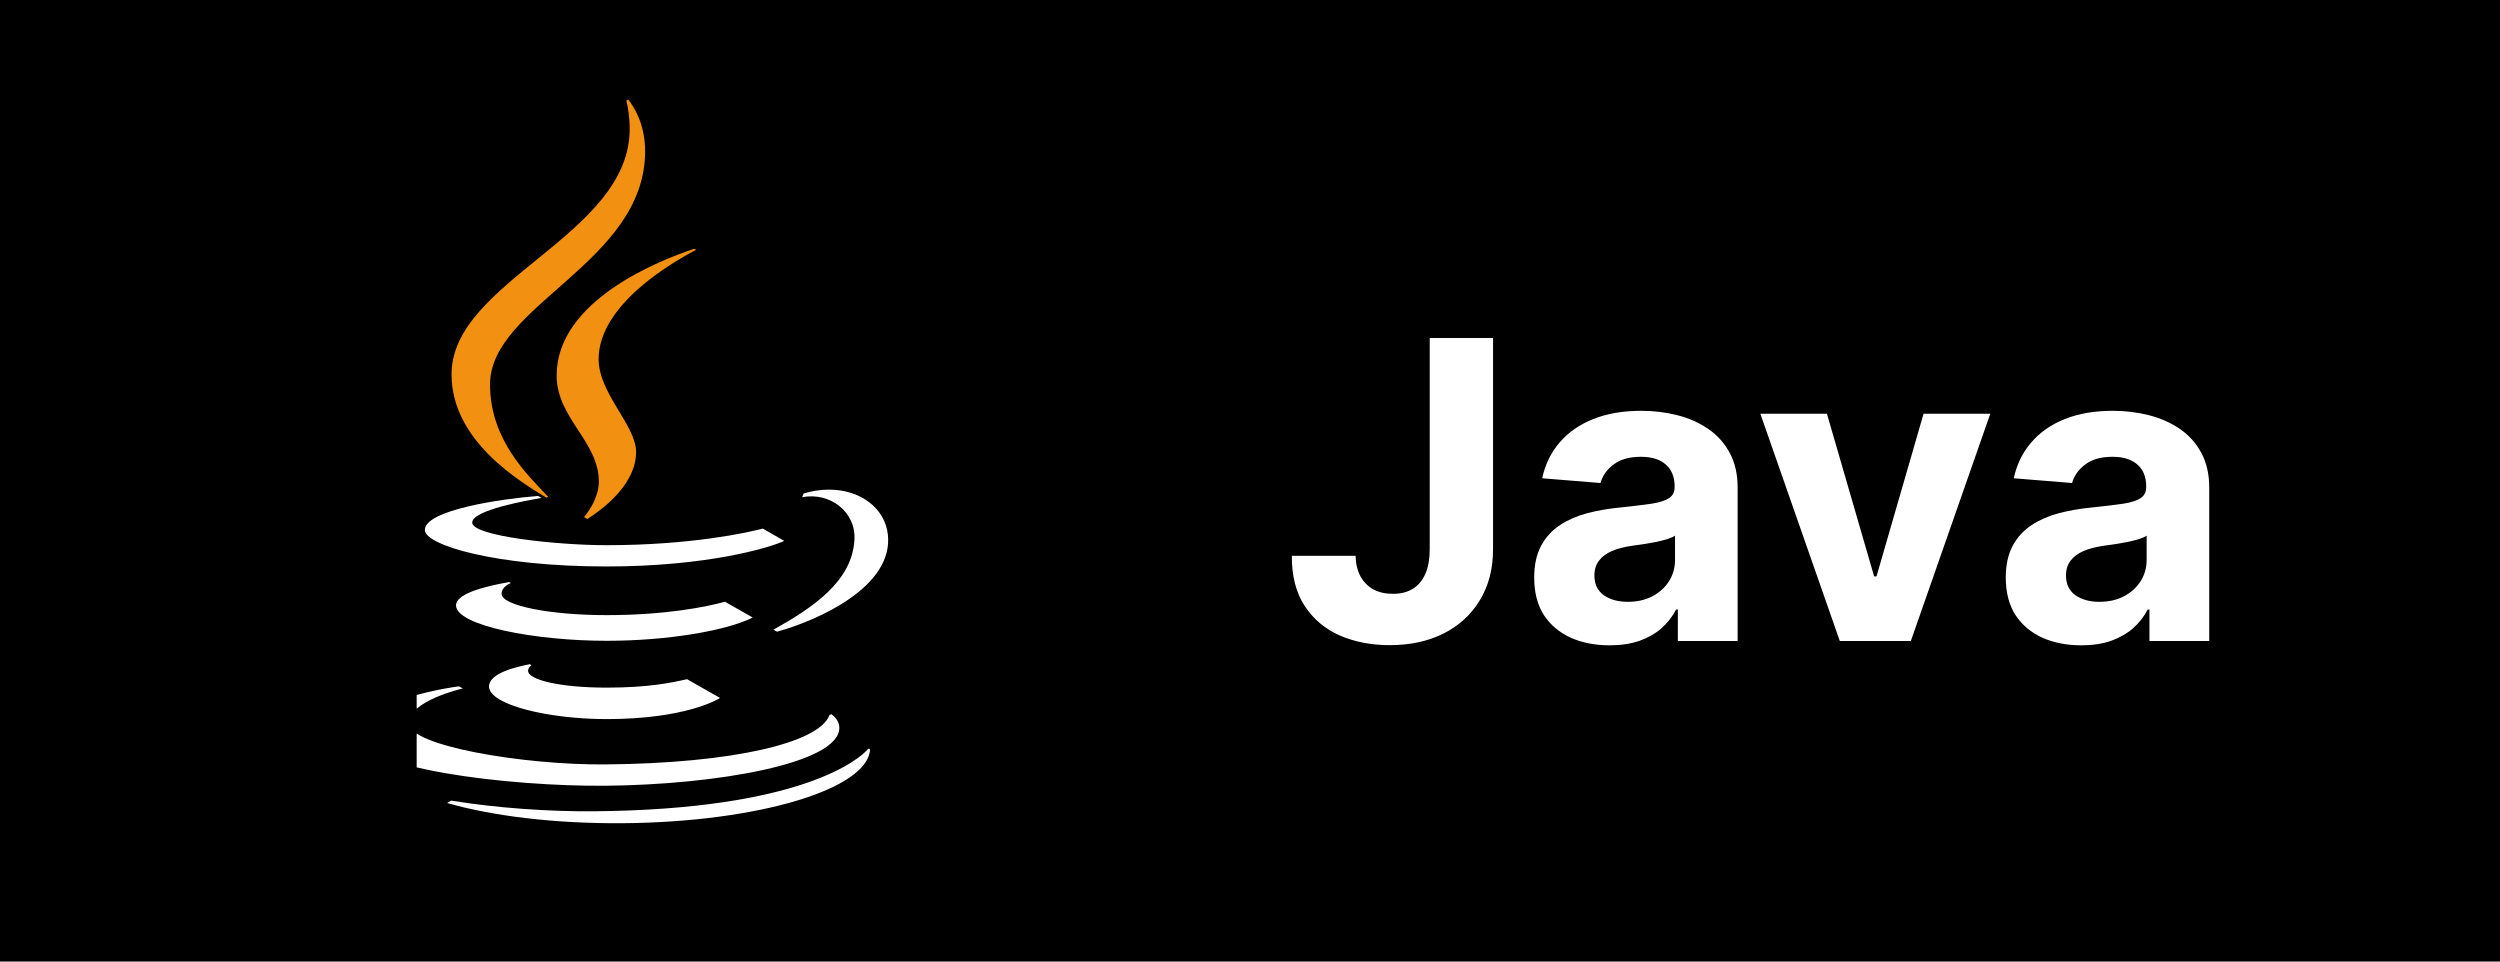
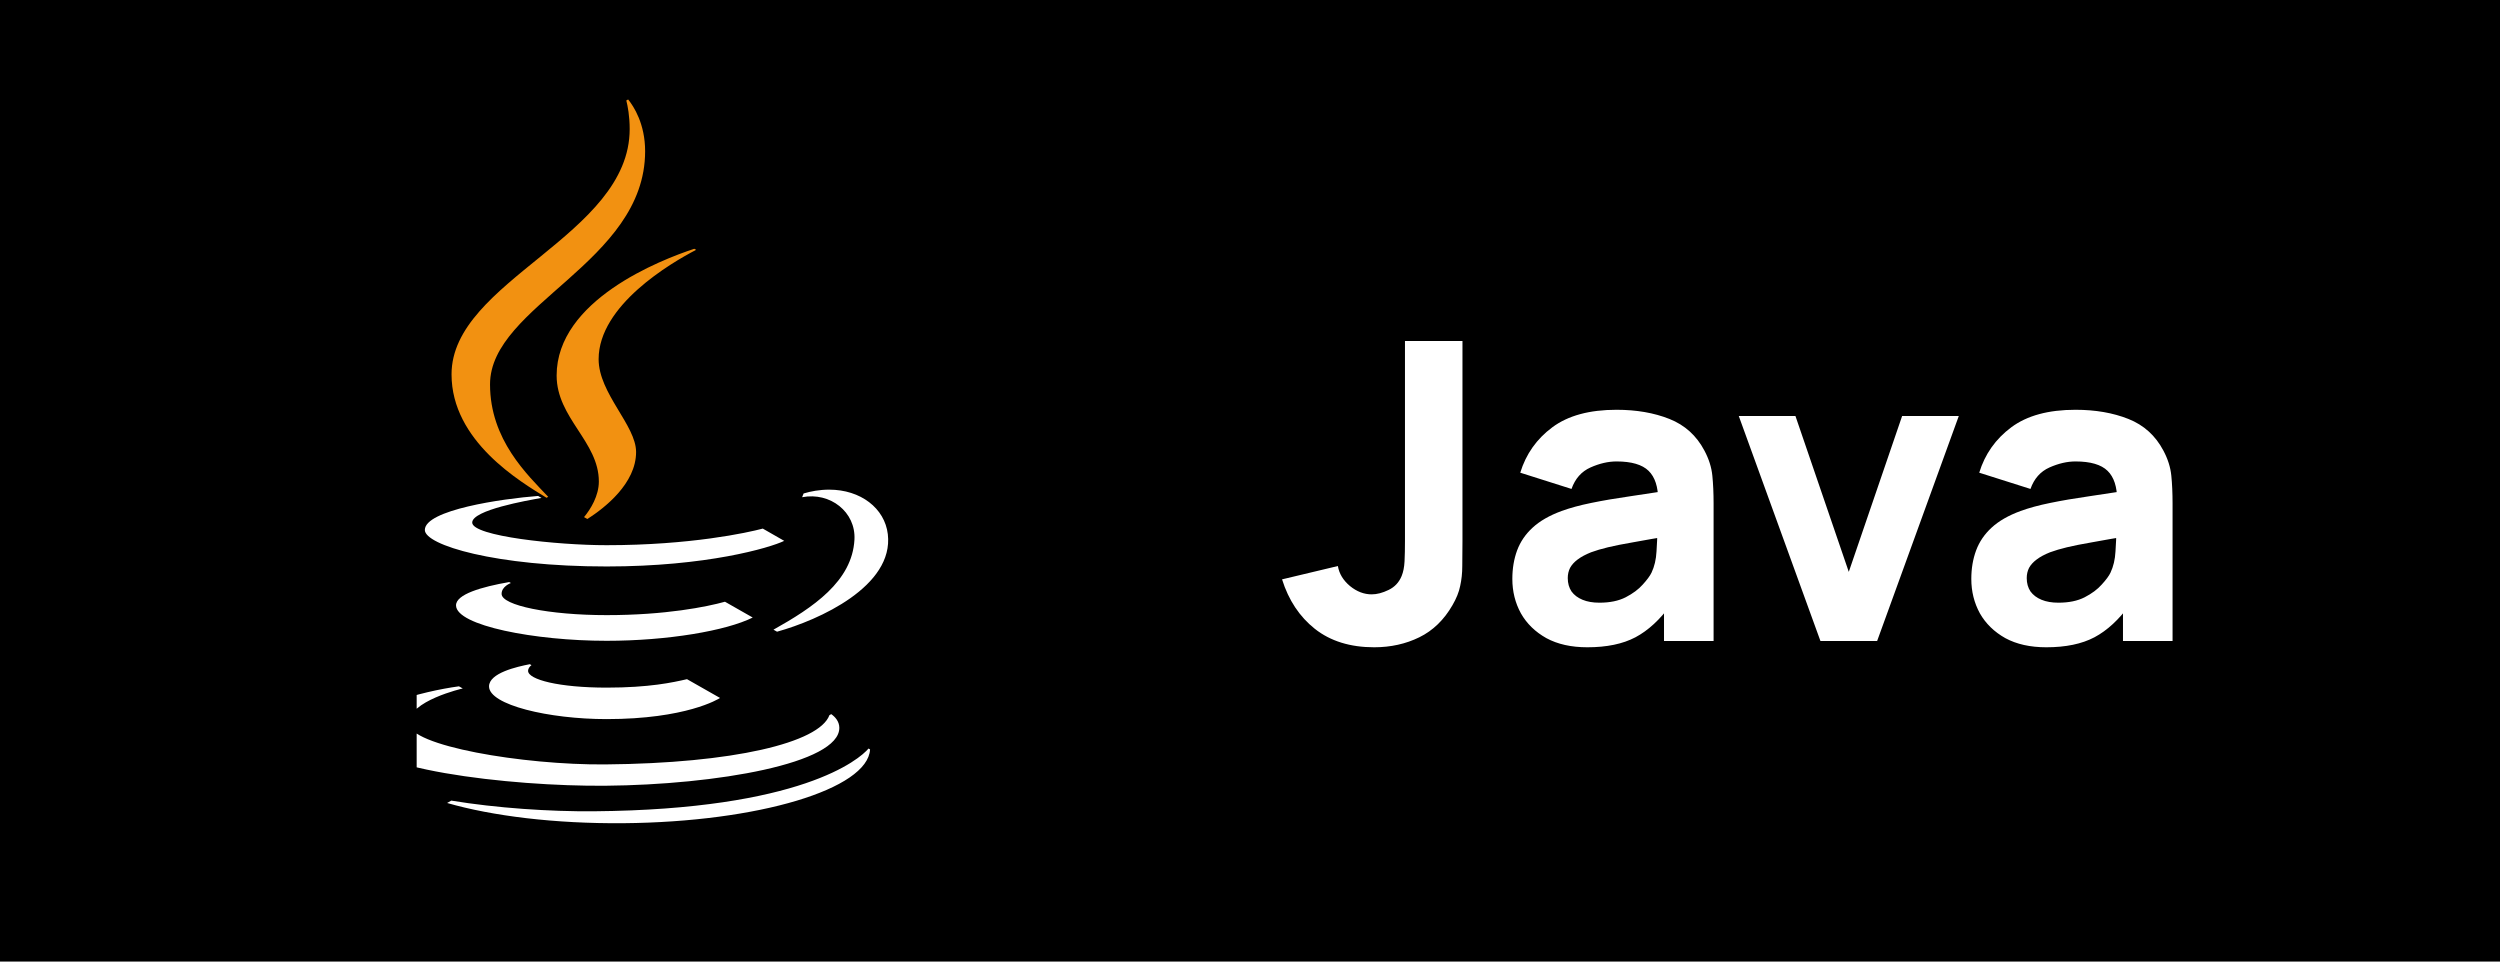
<svg xmlns="http://www.w3.org/2000/svg" width="78" height="30" viewBox="0 0 78 30" fill="none">
  <rect width="78" height="30" fill="black" />
-   <path d="M44.607 10.546H46.583V17.138C46.583 17.747 46.446 18.276 46.172 18.726C45.901 19.175 45.524 19.521 45.041 19.765C44.558 20.008 43.996 20.129 43.356 20.129C42.787 20.129 42.27 20.029 41.805 19.829C41.343 19.626 40.977 19.318 40.706 18.906C40.435 18.49 40.302 17.969 40.305 17.341H42.294C42.3 17.59 42.351 17.804 42.447 17.983C42.545 18.158 42.679 18.293 42.848 18.389C43.021 18.481 43.224 18.527 43.458 18.527C43.704 18.527 43.912 18.475 44.081 18.37C44.253 18.263 44.384 18.106 44.473 17.899C44.563 17.693 44.607 17.439 44.607 17.138V10.546ZM50.221 20.134C49.769 20.134 49.365 20.055 49.011 19.898C48.657 19.738 48.377 19.503 48.171 19.192C47.968 18.878 47.867 18.487 47.867 18.02C47.867 17.626 47.939 17.295 48.084 17.027C48.228 16.759 48.425 16.544 48.674 16.381C48.924 16.218 49.207 16.095 49.524 16.011C49.844 15.928 50.179 15.87 50.53 15.836C50.943 15.793 51.275 15.753 51.527 15.716C51.78 15.676 51.963 15.617 52.077 15.54C52.191 15.463 52.248 15.35 52.248 15.199V15.171C52.248 14.879 52.155 14.653 51.971 14.492C51.789 14.332 51.53 14.252 51.195 14.252C50.841 14.252 50.559 14.331 50.35 14.488C50.141 14.642 50.002 14.836 49.935 15.07L48.116 14.922C48.208 14.491 48.39 14.119 48.66 13.805C48.931 13.488 49.281 13.245 49.709 13.075C50.139 12.903 50.638 12.817 51.204 12.817C51.598 12.817 51.975 12.863 52.335 12.955C52.698 13.048 53.02 13.191 53.3 13.385C53.583 13.579 53.806 13.828 53.969 14.133C54.133 14.434 54.214 14.796 54.214 15.217V20H52.349V19.017H52.294C52.18 19.238 52.028 19.434 51.837 19.603C51.646 19.769 51.416 19.9 51.149 19.995C50.881 20.088 50.572 20.134 50.221 20.134ZM50.784 18.777C51.073 18.777 51.329 18.72 51.55 18.606C51.772 18.489 51.946 18.332 52.072 18.135C52.198 17.938 52.261 17.715 52.261 17.466V16.713C52.2 16.753 52.115 16.79 52.008 16.824C51.903 16.855 51.784 16.884 51.652 16.912C51.52 16.936 51.387 16.959 51.255 16.981C51.123 16.999 51.003 17.016 50.895 17.032C50.664 17.066 50.462 17.119 50.29 17.193C50.118 17.267 49.984 17.367 49.889 17.493C49.793 17.616 49.745 17.77 49.745 17.955C49.745 18.223 49.842 18.427 50.036 18.569C50.233 18.707 50.483 18.777 50.784 18.777ZM62.097 12.909L59.618 20H57.402L54.923 12.909H57L58.473 17.983H58.547L60.015 12.909H62.097ZM64.935 20.134C64.482 20.134 64.079 20.055 63.725 19.898C63.371 19.738 63.091 19.503 62.885 19.192C62.682 18.878 62.58 18.487 62.58 18.02C62.58 17.626 62.653 17.295 62.797 17.027C62.942 16.759 63.139 16.544 63.388 16.381C63.638 16.218 63.921 16.095 64.238 16.011C64.558 15.928 64.893 15.87 65.244 15.836C65.656 15.793 65.989 15.753 66.241 15.716C66.494 15.676 66.677 15.617 66.791 15.54C66.904 15.463 66.961 15.35 66.961 15.199V15.171C66.961 14.879 66.869 14.653 66.684 14.492C66.503 14.332 66.244 14.252 65.909 14.252C65.555 14.252 65.273 14.331 65.064 14.488C64.855 14.642 64.716 14.836 64.648 15.07L62.83 14.922C62.922 14.491 63.103 14.119 63.374 13.805C63.645 13.488 63.995 13.245 64.422 13.075C64.853 12.903 65.352 12.817 65.918 12.817C66.312 12.817 66.689 12.863 67.049 12.955C67.412 13.048 67.734 13.191 68.014 13.385C68.297 13.579 68.52 13.828 68.683 14.133C68.846 14.434 68.928 14.796 68.928 15.217V20H67.063V19.017H67.007C66.894 19.238 66.741 19.434 66.55 19.603C66.36 19.769 66.13 19.9 65.863 19.995C65.595 20.088 65.286 20.134 64.935 20.134ZM65.498 18.777C65.787 18.777 66.043 18.72 66.264 18.606C66.486 18.489 66.66 18.332 66.786 18.135C66.912 17.938 66.975 17.715 66.975 17.466V16.713C66.914 16.753 66.829 16.79 66.721 16.824C66.617 16.855 66.498 16.884 66.366 16.912C66.234 16.936 66.101 16.959 65.969 16.981C65.837 16.999 65.716 17.016 65.609 17.032C65.378 17.066 65.176 17.119 65.004 17.193C64.832 17.267 64.698 17.367 64.602 17.493C64.507 17.616 64.459 17.77 64.459 17.955C64.459 18.223 64.556 18.427 64.75 18.569C64.947 18.707 65.196 18.777 65.498 18.777Z" fill="white" />
+   <path d="M42.873 20.195C42.128 20.195 41.512 20.004 41.027 19.623C40.546 19.242 40.204 18.726 40 18.076L41.742 17.66C41.781 17.898 41.907 18.106 42.119 18.284C42.331 18.457 42.557 18.544 42.795 18.544C42.96 18.544 43.135 18.498 43.322 18.407C43.512 18.317 43.649 18.171 43.731 17.972C43.783 17.846 43.813 17.692 43.822 17.511C43.831 17.328 43.835 17.118 43.835 16.88V10.64H45.629V16.88C45.629 17.179 45.627 17.439 45.623 17.66C45.623 17.881 45.601 18.089 45.557 18.284C45.519 18.475 45.438 18.674 45.317 18.882C45.053 19.341 44.708 19.675 44.283 19.883C43.859 20.091 43.389 20.195 42.873 20.195ZM49.525 20.195C49.022 20.195 48.596 20.1 48.245 19.909C47.898 19.714 47.633 19.456 47.452 19.136C47.274 18.811 47.185 18.453 47.185 18.063C47.185 17.738 47.235 17.441 47.334 17.172C47.434 16.904 47.594 16.668 47.816 16.464C48.041 16.256 48.342 16.083 48.719 15.944C48.979 15.849 49.289 15.764 49.648 15.691C50.008 15.617 50.416 15.547 50.87 15.482C51.325 15.413 51.826 15.337 52.372 15.255L51.735 15.606C51.735 15.19 51.635 14.884 51.436 14.69C51.237 14.495 50.903 14.397 50.435 14.397C50.175 14.397 49.904 14.46 49.623 14.585C49.341 14.711 49.144 14.934 49.031 15.255L47.432 14.748C47.61 14.167 47.943 13.695 48.433 13.331C48.923 12.967 49.59 12.785 50.435 12.785C51.055 12.785 51.605 12.88 52.086 13.071C52.567 13.262 52.931 13.591 53.178 14.059C53.317 14.319 53.399 14.579 53.425 14.839C53.451 15.099 53.464 15.389 53.464 15.71V20H51.917V18.557L52.138 18.856C51.796 19.328 51.425 19.671 51.026 19.883C50.632 20.091 50.132 20.195 49.525 20.195ZM49.902 18.804C50.227 18.804 50.5 18.748 50.721 18.635C50.946 18.518 51.124 18.386 51.254 18.238C51.388 18.091 51.479 17.968 51.527 17.868C51.618 17.677 51.67 17.456 51.683 17.205C51.7 16.949 51.709 16.737 51.709 16.568L52.229 16.698C51.705 16.785 51.28 16.858 50.955 16.919C50.63 16.975 50.368 17.027 50.169 17.075C49.969 17.123 49.794 17.175 49.642 17.231C49.469 17.3 49.328 17.376 49.219 17.459C49.115 17.537 49.038 17.623 48.986 17.718C48.938 17.814 48.914 17.92 48.914 18.037C48.914 18.197 48.953 18.336 49.031 18.453C49.113 18.566 49.228 18.652 49.376 18.713C49.523 18.774 49.698 18.804 49.902 18.804ZM56.798 20L54.25 12.98H56.018L57.682 17.842L59.346 12.98H61.114L58.566 20H56.798ZM63.845 20.195C63.343 20.195 62.916 20.1 62.565 19.909C62.218 19.714 61.954 19.456 61.772 19.136C61.594 18.811 61.505 18.453 61.505 18.063C61.505 17.738 61.555 17.441 61.655 17.172C61.755 16.904 61.915 16.668 62.136 16.464C62.361 16.256 62.662 16.083 63.039 15.944C63.299 15.849 63.609 15.764 63.969 15.691C64.329 15.617 64.736 15.547 65.191 15.482C65.646 15.413 66.146 15.337 66.692 15.255L66.055 15.606C66.055 15.19 65.956 14.884 65.756 14.69C65.557 14.495 65.223 14.397 64.755 14.397C64.495 14.397 64.225 14.46 63.943 14.585C63.661 14.711 63.464 14.934 63.351 15.255L61.752 14.748C61.93 14.167 62.264 13.695 62.753 13.331C63.243 12.967 63.91 12.785 64.755 12.785C65.375 12.785 65.925 12.88 66.406 13.071C66.887 13.262 67.251 13.591 67.498 14.059C67.637 14.319 67.719 14.579 67.745 14.839C67.771 15.099 67.784 15.389 67.784 15.71V20H66.237V18.557L66.458 18.856C66.116 19.328 65.746 19.671 65.347 19.883C64.953 20.091 64.452 20.195 63.845 20.195ZM64.222 18.804C64.547 18.804 64.82 18.748 65.041 18.635C65.267 18.518 65.444 18.386 65.574 18.238C65.709 18.091 65.8 17.968 65.847 17.868C65.938 17.677 65.99 17.456 66.003 17.205C66.021 16.949 66.029 16.737 66.029 16.568L66.549 16.698C66.025 16.785 65.6 16.858 65.275 16.919C64.95 16.975 64.688 17.027 64.489 17.075C64.29 17.123 64.114 17.175 63.962 17.231C63.789 17.3 63.648 17.376 63.54 17.459C63.436 17.537 63.358 17.623 63.306 17.718C63.258 17.814 63.234 17.92 63.234 18.037C63.234 18.197 63.273 18.336 63.351 18.453C63.434 18.566 63.548 18.652 63.696 18.713C63.843 18.774 64.019 18.804 64.222 18.804Z" fill="white" />
  <g clip-path="url(#clip0_1142_49102)">
    <path d="M22.619 18.774C22.049 18.933 20.765 19.192 18.929 19.192C17.127 19.192 15.655 18.889 15.65 18.531C15.647 18.294 15.94 18.19 15.94 18.19L15.887 18.16C15.025 18.311 14.223 18.542 14.228 18.89C14.236 19.52 16.685 19.993 18.926 19.993C20.831 19.993 22.66 19.679 23.485 19.267L22.619 18.774ZM16.53 20.723C16.13 20.801 15.258 20.998 15.258 21.416C15.258 21.994 17.124 22.436 18.925 22.436C21.404 22.436 22.419 21.809 22.465 21.776L21.434 21.19C20.996 21.292 20.257 21.454 18.927 21.454C17.443 21.454 16.476 21.204 16.476 20.93C16.476 20.872 16.513 20.803 16.582 20.752L16.53 20.723ZM26.659 16.834C26.59 18.142 25.361 18.957 24.132 19.646L24.244 19.709C25.554 19.346 27.893 18.29 27.7 16.666C27.603 15.856 26.851 15.277 25.87 15.277C25.565 15.277 25.293 15.33 25.073 15.396L25.072 15.398L25.026 15.513C25.903 15.345 26.704 15.975 26.659 16.834ZM18.891 24.515C22.339 24.485 26.197 23.821 26.187 22.705C26.185 22.503 26.052 22.364 25.935 22.281L25.878 22.313C25.56 23.177 22.866 23.816 18.885 23.85C16.317 23.872 12.759 23.267 12.753 22.567C12.747 21.866 14.438 21.48 14.438 21.48L14.319 21.413C13.185 21.567 11.097 22.101 11.104 22.872C11.114 23.987 15.914 24.541 18.891 24.515ZM18.532 25.312C17.162 25.324 15.488 25.212 14.081 24.979L13.95 25.053C15.353 25.458 17.305 25.702 19.45 25.684C23.663 25.647 27.079 24.619 27.146 23.382L27.098 23.354C26.815 23.693 24.993 25.256 18.532 25.312ZM13.255 16.535C13.255 15.91 15.665 15.559 16.788 15.474L16.895 15.535C16.463 15.612 14.733 15.912 14.733 16.304C14.733 16.73 17.387 17.01 18.927 17.01C21.543 17.01 23.321 16.62 23.799 16.492L24.468 16.875C24.01 17.095 22.043 17.674 18.927 17.674C15.464 17.674 13.255 17.007 13.255 16.535Z" fill="white" />
    <path d="M21.72 7.795L21.662 7.762C20.608 8.109 17.367 9.368 17.367 11.716C17.367 13.044 18.684 13.779 18.684 15.024C18.684 15.468 18.429 15.885 18.222 16.134L18.326 16.193C18.875 15.842 19.846 15.082 19.846 14.102C19.846 13.271 18.677 12.274 18.677 11.206C18.677 9.525 20.931 8.205 21.72 7.795ZM20.128 4.718C20.128 8.193 15.289 9.522 15.289 11.992C15.289 13.726 16.458 14.814 17.104 15.501L17.052 15.531C16.236 15.029 14.088 13.766 14.088 11.68C14.088 8.752 19.646 7.353 19.646 4.027C19.646 3.618 19.584 3.304 19.541 3.135L19.598 3.103C19.774 3.321 20.128 3.865 20.128 4.718Z" fill="#F29111" />
  </g>
  <defs>
    <clipPath id="clip0_1142_49102">
      <rect width="17" height="23" fill="white" transform="translate(13 3)" />
    </clipPath>
  </defs>
</svg>
